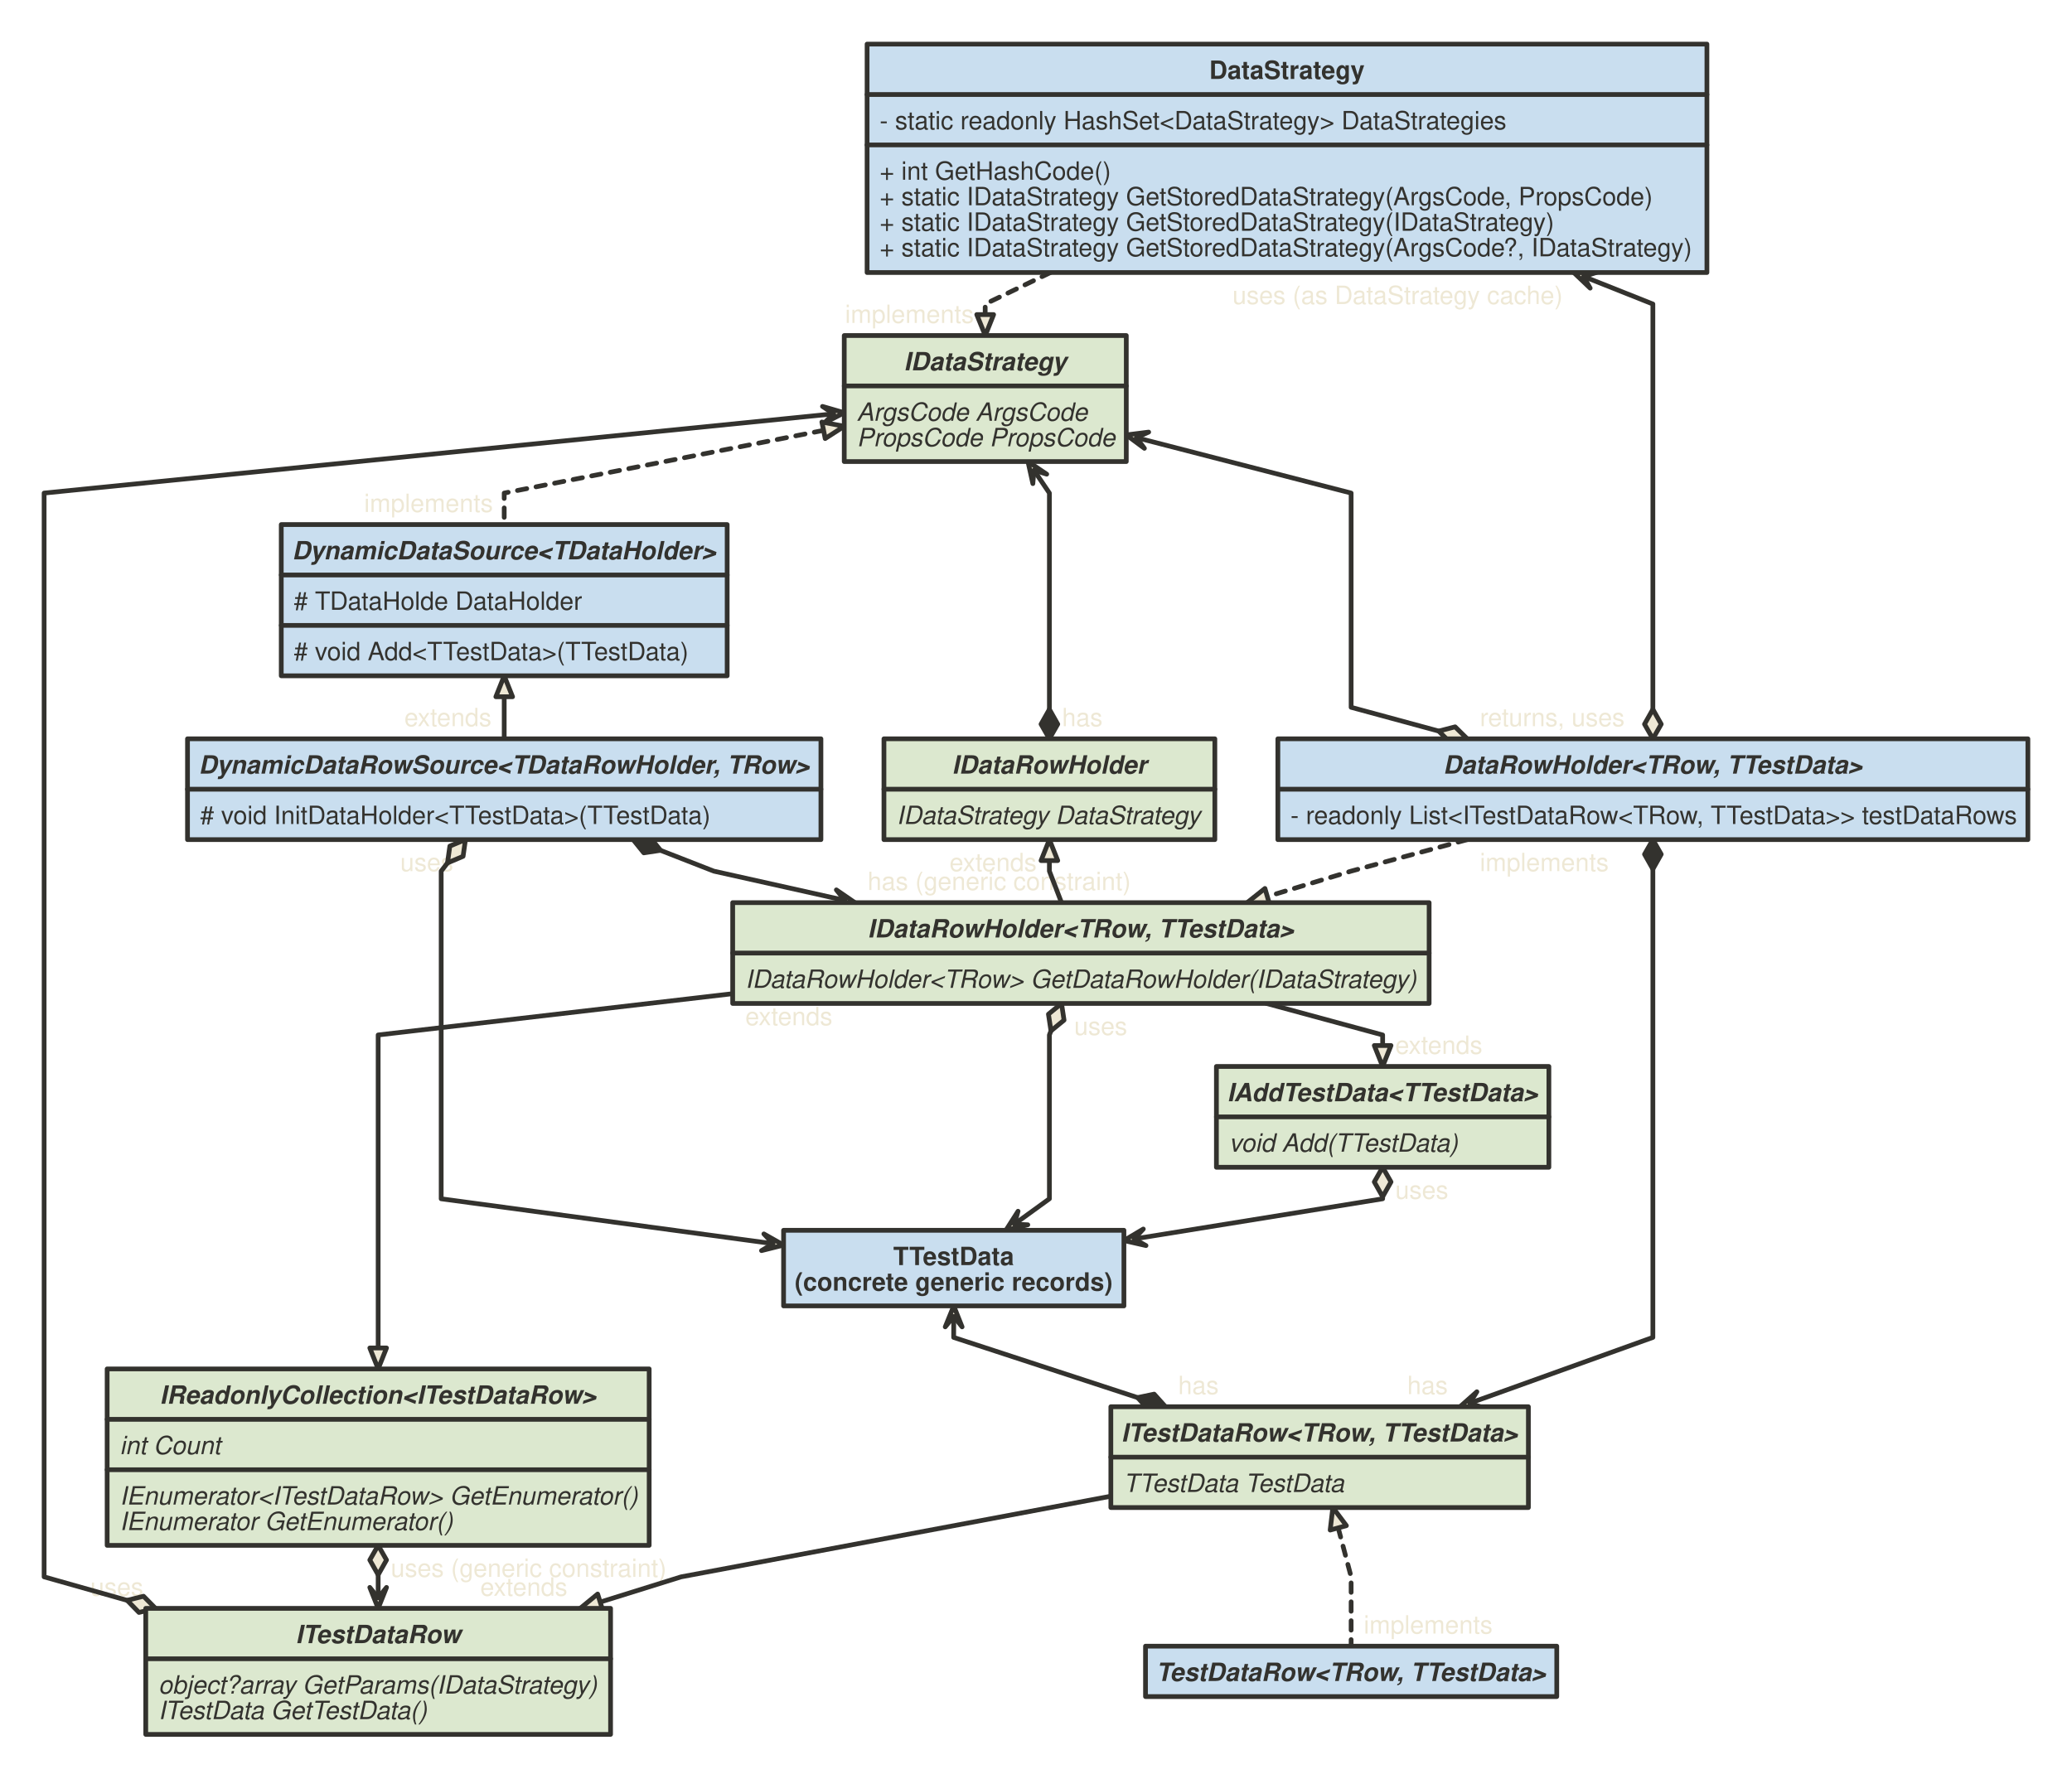
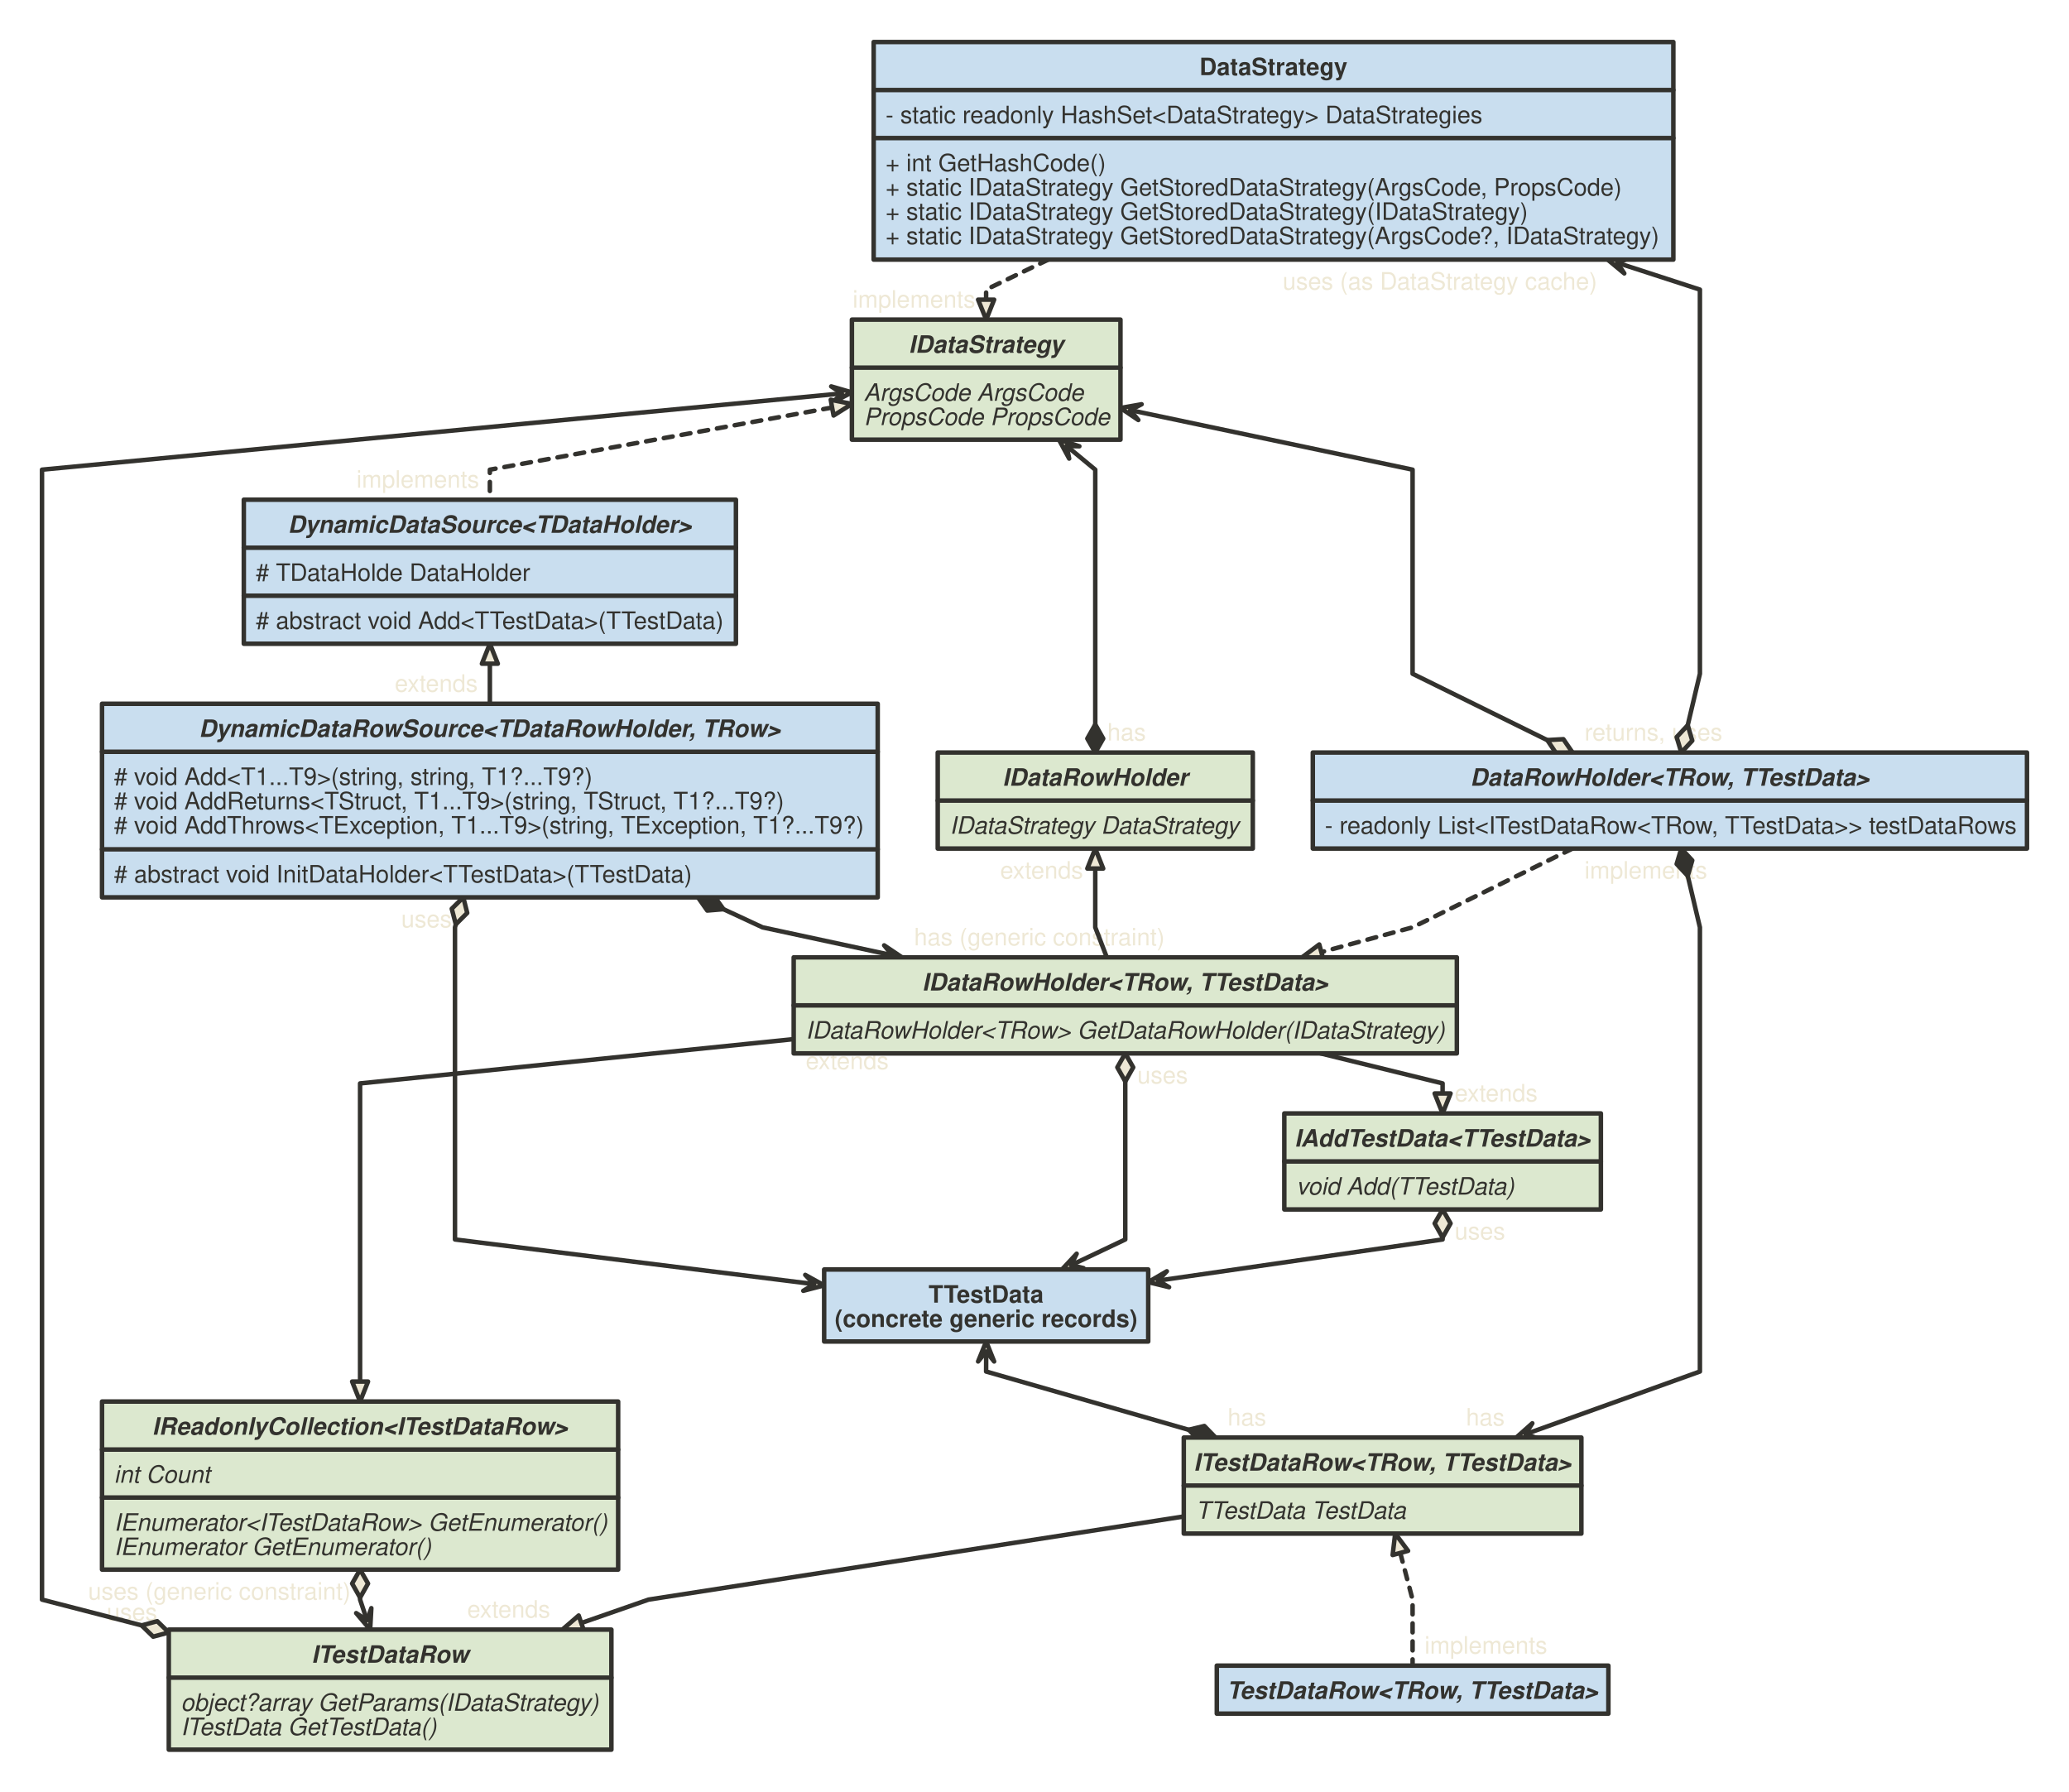
- <svg xmlns="http://www.w3.org/2000/svg" version="1.1" baseProfile="full" width="1315.0" height="1129.0" viewBox="0 0 1315 1129">
+ <svg xmlns="http://www.w3.org/2000/svg" version="1.1" baseProfile="full" width="1379.0" height="1194.0" viewBox="0 0 1379 1194">
  <g stroke-width="1.0" text-align="left" font="12pt Helvetica, Arial, sans-serif" font-size="12pt" font-family="Helvetica" font-weight="normal" font-style="normal">
    <g font-family="Helvetica" font-size="12pt" font-weight="bold" font-style="normal" stroke-width="3.0" stroke-linejoin="round" stroke-linecap="round" stroke="#33322E">
      <g stroke="transparent" fill="transparent">
-         <rect x="0.0" y="0.0" height="1129.0" width="1315.0" stroke="none" />
+         <rect x="0.0" y="0.0" height="1194.0" width="1379.0" stroke="none" />
      </g>
      <g transform="translate(48, 8)" fill="#33322E">
        <g transform="translate(20, 20)" fill="#eee8d5" font-family="Helvetica" font-size="12pt" font-weight="normal" font-style="normal">
-           <text x="871.2" y="433.0" stroke="none">returns, uses</text>
-           <path d="M653.2 249.8 L789.5 285 L789.5 353 L789.5 353 L789.5 421 L789.5 421 L845.14 436.108 L845.1 436.1 " fill="none" />
-           <g fill="#eee8d5">
-             <path d="M852.7 443.7 L845.1 436.1 L855.5 433.4 L863.2 441.0 Z" />
-           </g>
-           <path d="M661.0 246.3 L653.2 249.8 L658.3 256.6 L646.8 248.1 Z" />
-           <text x="-10.7" y="985.0" stroke="none">uses</text>
-           <path d="M461.1 234.7 L-40 285 L-40 353 L-40 353 L-40 421 L-40 421 L-40 473 L-40 473 L-40 525 L-40 525 L-40 577 L-40 577 L-40 629 L-40 629 L-40 681 L-40 681 L-40 733 L-40 733 L-40 777 L-40 777 L-40 821 L-40 821 L-40 897 L-40 897 L-40 973 L-40 973 L12.705 987.917 L12.7 987.9 " fill="none" />
-           <g fill="#eee8d5">
-             <path d="M20.2 995.6 L12.7 987.9 L23.1 985.3 L30.7 993.0 Z" />
-           </g>
-           <path d="M455.0 240.6 L461.1 234.7 L454.0 230.0 L467.8 234.0 Z" />
-           <text x="468.3" y="177.0" stroke="none">implements</text>
+           <text x="988.1" y="465.5" stroke="none">returns, uses</text>
+           <path d="M685.3 245.3 L873.5 285 L873.5 353 L873.5 353 L873.5 421 L873.5 421 L963.309 465.25 L963.3 465.2 " fill="none" />
+           <g fill="#eee8d5">
+             <path d="M969.3 474.2 L963.3 465.2 L974.0 464.6 L980.1 473.5 Z" />
+           </g>
+           <path d="M692.9 241.4 L685.3 245.3 L690.7 251.9 L678.8 243.9 Z" />
+           <text x="3.1" y="1051.9" stroke="none">uses</text>
+           <path d="M493.1 234.2 L-40 285 L-40 353 L-40 353 L-40 421 L-40 421 L-40 505.5 L-40 505.5 L-40 590 L-40 590 L-40 642 L-40 642 L-40 694 L-40 694 L-40 746 L-40 746 L-40 798 L-40 798 L-40 842 L-40 842 L-40 886 L-40 886 L-40 962 L-40 962 L-40 1038 L-40 1038 L26.428 1055.18 L26.4 1055.2 " fill="none" />
+           <g fill="#eee8d5">
+             <path d="M34.1 1062.7 L26.4 1055.2 L36.8 1052.4 L44.5 1059.9 Z" />
+           </g>
+           <path d="M487.0 240.1 L493.1 234.2 L486.0 229.5 L499.8 233.5 Z" />
+           <text x="500.3" y="177.0" stroke="none">implements</text>
          <g stroke-dasharray="6 6">
-             <path d="M598.7 145.0 L557.25 165 L557.25 171.667 L557.3 171.7 " fill="none" />
-           </g>
-           <path d="M551.9 171.7 L557.3 171.7 L562.6 171.7 L557.3 185.0 Z" />
-           <text x="714.2" y="165.0" stroke="none">uses (as DataStrategy cache)</text>
-           <path d="M937.0 147.5 L981 165 L981 225 L981 225 L981 285 L981 285 L981 353 L981 353 L981 421 L981 421 L981 422.333 L981.0 422.3 " fill="none" />
-           <g fill="#eee8d5">
-             <path d="M975.7 431.7 L981.0 422.3 L986.3 431.7 L981.0 441.0 Z" />
-           </g>
-           <path d="M945.1 145.0 L937.0 147.5 L941.2 154.9 L930.8 145.0 Z" />
-           <text x="482.6" y="537.0" stroke="none">has
+             <path d="M630.7 145.0 L589.25 165 L589.25 171.667 L589.3 171.7 " fill="none" />
+           </g>
+           <path d="M583.9 171.7 L589.3 171.7 L594.6 171.7 L589.3 185.0 Z" />
+           <text x="786.9" y="165.0" stroke="none">uses (as DataStrategy cache)</text>
+           <path d="M1009.9 147.1 L1065 165 L1065 225 L1065 225 L1065 285 L1065 285 L1065 353 L1065 353 L1065 421 L1065 421 L1056.873 455.335 L1056.9 455.3 " fill="none" />
+           <g fill="#eee8d5">
+             <path d="M1049.5 463.2 L1056.9 455.3 L1059.9 465.6 L1052.6 473.5 Z" />
+           </g>
+           <path d="M1017.9 144.1 L1009.9 147.1 L1014.6 154.2 L1003.5 145.0 Z" />
+           <text x="541.2" y="602.0" stroke="none">has
					(generic constraint)</text>
-           <path d="M351.2 511.8 L385 525 L468.109 543.548 L468.1 543.5 " fill="none" />
-           <path d="M460.4 547.3 L468.1 543.5 L462.8 536.9 L474.6 545.0 Z" />
+           <path d="M414.2 577.9 L440.25 590 L526.713 608.598 L526.7 608.6 " fill="none" />
+           <path d="M519.1 612.4 L526.7 608.6 L521.3 602.0 L533.2 610.0 Z" />
          <g fill="#33322E">
-             <path d="M344.5 503.4 L351.2 511.8 L340.6 513.4 L333.8 505.0 Z" />
-           </g>
-           <text x="606.0" y="433.0" stroke="none">has</text>
-           <path d="M588.2 270.5 L598 285 L598 353 L598 353 L598 421 L598 421 L598 422.333 L598.0 422.3 " fill="none" />
+             <path d="M407.9 569.1 L414.2 577.9 L403.4 578.8 L397.2 570.0 Z" />
+           </g>
+           <text x="670.0" y="465.5" stroke="none">has</text>
+           <path d="M642.9 269.2 L662 285 L662 353 L662 353 L662 421 L662 421 L662 454.833 L662.0 454.8 " fill="none" />
          <g fill="#33322E">
-             <path d="M592.7 431.7 L598.0 422.3 L603.3 431.7 L598.0 441.0 Z" />
-           </g>
-           <path d="M596.3 273.0 L588.2 270.5 L587.5 279.0 L584.4 265.0 Z" />
-           <text x="534.6" y="525.0" stroke="none">extends</text>
-           <path d="M598.0 518.3 L598 525 L605.692 545 L605.7 545.0 " fill="none" />
-           <path d="M603.3 518.3 L598.0 518.3 L592.7 518.3 L598.0 505.0 Z" />
-           <text x="163.1" y="297.0" stroke="none">implements</text>
+             <path d="M656.7 464.2 L662.0 454.8 L667.3 464.2 L662.0 473.5 Z" />
+           </g>
+           <path d="M651.4 269.4 L642.9 269.2 L644.6 277.6 L637.8 265.0 Z" />
+           <text x="598.6" y="557.5" stroke="none">extends</text>
+           <path d="M662.0 550.8 L662 590 L669.692 610 L669.7 610.0 " fill="none" />
+           <path d="M667.3 550.8 L662.0 550.8 L656.7 550.8 L662.0 537.5 Z" />
+           <text x="169.6" y="297.0" stroke="none">implements</text>
          <g stroke-dasharray="6 6">
-             <path d="M454.7 245.2 L252 285 L252 305 L252.0 305.0 " fill="none" />
-           </g>
-           <path d="M455.7 250.4 L454.7 245.2 L453.6 239.9 L467.8 242.6 Z" />
-           <text x="188.6" y="433.0" stroke="none">extends</text>
-           <path d="M252.0 414.3 L252 421 L252 441 L252.0 441.0 " fill="none" />
-           <path d="M257.3 414.3 L252.0 414.3 L246.7 414.3 L252.0 401.0 Z" />
-           <text x="186.0" y="525.0" stroke="none">uses</text>
-           <path d="M216.0 519.8 L212 525 L212 577 L212 577 L212 629 L212 629 L212 681 L212 681 L212 733 L212 733 L422.644 761.496 L422.6 761.5 " fill="none" />
-           <path d="M415.3 765.9 L422.6 761.5 L416.8 755.3 L429.3 762.4 Z" />
-           <g fill="#eee8d5">
-             <path d="M225.9 515.6 L216.0 519.8 L217.5 509.1 L227.4 505.0 Z" />
-           </g>
-           <text x="871.2" y="525.0" stroke="none">implements</text>
+             <path d="M486.6 243.6 L258.5 285 L258.5 305 L258.5 305.0 " fill="none" />
+           </g>
+           <path d="M487.6 248.9 L486.6 243.6 L485.7 238.4 L499.8 241.2 Z" />
+           <text x="195.1" y="433.0" stroke="none">extends</text>
+           <path d="M258.5 414.3 L258.5 421 L258.5 441 L258.5 441.0 " fill="none" />
+           <path d="M263.8 414.3 L258.5 414.3 L253.2 414.3 L258.5 401.0 Z" />
+           <text x="199.4" y="590.0" stroke="none">uses</text>
+           <path d="M235.8 588.0 L235.25 590 L235.25 642 L235.25 642 L235.25 694 L235.25 694 L235.25 746 L235.25 746 L235.25 798 L235.25 798 L474.634 827.754 L474.6 827.8 " fill="none" />
+           <path d="M467.4 832.2 L474.6 827.8 L468.7 821.6 L481.3 828.6 Z" />
+           <g fill="#eee8d5">
+             <path d="M243.4 580.4 L235.8 588.0 L233.1 577.6 L240.8 570.0 Z" />
+           </g>
+           <text x="988.1" y="557.5" stroke="none">implements</text>
          <g stroke-dasharray="6 6">
-             <path d="M863.2 505.0 L789.5 525 L736.298 541.131 L736.3 541.1 " fill="none" />
-           </g>
-           <path d="M734.8 536.0 L736.3 541.1 L737.8 546.2 L723.5 545.0 Z" />
-           <text x="405.0" y="622.8" stroke="none">extends</text>
-           <path d="M397.0 602.8 L172 629 L172 681 L172 681 L172 733 L172 733 L172 777 L172 777 L172 821 L172 821 L172 827.667 L172.0 827.7 " fill="none" />
-           <path d="M166.7 827.7 L172.0 827.7 L177.3 827.7 L172.0 841.0 Z" />
-           <text x="180.0" y="973.0" stroke="none">uses (generic constraint)</text>
-           <path d="M172.0 971.7 L172 973 L172 986.333 L172.0 986.3 " fill="none" />
-           <path d="M166.7 979.7 L172.0 986.3 L177.3 979.7 L172.0 993.0 Z" />
-           <g fill="#eee8d5">
-             <path d="M177.3 962.3 L172.0 971.7 L166.7 962.3 L172.0 953.0 Z" />
-           </g>
-           <text x="613.7" y="629.0" stroke="none">uses</text>
-           <path d="M599.0 626.4 L598 629 L598 681 L598 681 L598 733 L598 733 L575.786 749.089 L575.8 749.1 " fill="none" />
-           <path d="M578.1 740.9 L575.8 749.1 L584.3 749.5 L570.4 753.0 Z" />
-           <g fill="#eee8d5">
-             <path d="M607.3 619.6 L599.0 626.4 L597.4 615.8 L605.7 609.0 Z" />
-           </g>
-           <text x="817.5" y="641.0" stroke="none">extends</text>
-           <path d="M735.8 609.0 L809.5 629 L809.5 635.667 L809.5 635.7 " fill="none" />
-           <path d="M804.2 635.7 L809.5 635.7 L814.8 635.7 L809.5 649.0 Z" />
-           <text x="817.5" y="733.0" stroke="none">uses</text>
-           <path d="M809.5 731.7 L809.5 733 L651.831 758.482 L651.8 758.5 " fill="none" />
-           <path d="M657.6 752.2 L651.8 758.5 L659.3 762.7 L645.3 759.5 Z" />
-           <g fill="#eee8d5">
-             <path d="M814.8 722.3 L809.5 731.7 L804.2 722.3 L809.5 713.0 Z" />
-           </g>
-           <text x="797.5" y="1009.0" stroke="none">implements</text>
+             <path d="M980.1 537.5 L873.5 590 L812.714 606.506 L812.7 606.5 " fill="none" />
+           </g>
+           <path d="M811.3 601.4 L812.7 606.5 L814.1 611.7 L799.8 610.0 Z" />
+           <text x="469.0" y="684.5" stroke="none">extends</text>
+           <path d="M461.0 664.5 L172 694 L172 746 L172 746 L172 798 L172 798 L172 842 L172 842 L172 886 L172 886 L172 892.667 L172.0 892.7 " fill="none" />
+           <path d="M166.7 892.7 L172.0 892.7 L177.3 892.7 L172.0 906.0 Z" />
+           <text x="-9.3" y="1038.0" stroke="none">uses (generic constraint)</text>
+           <path d="M172.0 1036.7 L172 1038 L176.558 1051.675 L176.6 1051.7 " fill="none" />
+           <path d="M169.4 1047.0 L176.6 1051.7 L179.5 1043.7 L178.7 1058.0 Z" />
+           <g fill="#eee8d5">
+             <path d="M177.3 1027.3 L172.0 1036.7 L166.7 1027.3 L172.0 1018.0 Z" />
+           </g>
+           <text x="690.0" y="694.0" stroke="none">uses</text>
+           <path d="M682.0 692.7 L682 694 L682 746 L682 746 L682 798 L682 798 L645.864 815.143 L645.9 815.1 " fill="none" />
+           <path d="M649.6 807.5 L645.9 815.1 L654.2 817.1 L639.8 818.0 Z" />
+           <g fill="#eee8d5">
+             <path d="M687.3 683.3 L682.0 692.7 L676.7 683.3 L682.0 674.0 Z" />
+           </g>
+           <text x="901.5" y="706.0" stroke="none">extends</text>
+           <path d="M812.2 674.0 L893.5 694 L893.5 700.667 L893.5 700.7 " fill="none" />
+           <path d="M888.2 700.7 L893.5 700.7 L898.8 700.7 L893.5 714.0 Z" />
+           <text x="901.5" y="798.0" stroke="none">uses</text>
+           <path d="M893.5 796.7 L893.5 798 L703.848 825.427 L703.8 825.4 " fill="none" />
+           <path d="M709.7 819.2 L703.8 825.4 L711.2 829.8 L697.3 826.4 Z" />
+           <g fill="#eee8d5">
+             <path d="M898.8 787.3 L893.5 796.7 L888.2 787.3 L893.5 778.0 Z" />
+           </g>
+           <text x="881.5" y="1074.0" stroke="none">implements</text>
          <g stroke-dasharray="6 6">
-             <path d="M781.3 941.9 L789.5 973 L789.5 1017 L789.5 1017.0 " fill="none" />
-           </g>
-           <path d="M786.5 940.5 L781.3 941.9 L776.2 943.3 L777.9 929.0 Z" />
-           <text x="679.7" y="857.0" stroke="none">has</text>
-           <path d="M537.3 807.7 L537.25 821 L653.97 859.195 L654.0 859.2 " fill="none" />
+             <path d="M865.3 1006.9 L873.5 1038 L873.5 1082 L873.5 1082.0 " fill="none" />
+           </g>
+           <path d="M870.5 1005.5 L865.3 1006.9 L860.2 1008.3 L861.9 994.0 Z" />
+           <text x="750.2" y="922.0" stroke="none">has</text>
+           <path d="M589.3 872.7 L589.25 886 L724.297 924.84 L724.3 924.8 " fill="none" />
          <g fill="#33322E">
-             <path d="M661.2 867.2 L654.0 859.2 L664.5 857.0 L671.7 865.0 Z" />
-           </g>
-           <path d="M542.6 814.3 L537.3 807.7 L531.9 814.3 L537.3 801.0 Z" />
-           <text x="825.1" y="857.0" stroke="none">has</text>
-           <path d="M981.0 523.7 L981 525 L981 577 L981 577 L981 629 L981 629 L981 681 L981 681 L981 733 L981 733 L981 777 L981 777 L981 821 L981 821 L864.827 862.746 L864.8 862.7 " fill="none" />
-           <path d="M869.3 855.5 L864.8 862.7 L872.9 865.5 L858.6 865.0 Z" />
+             <path d="M731.8 932.5 L724.3 924.8 L734.7 922.3 L742.2 930.0 Z" />
+           </g>
+           <path d="M594.6 879.3 L589.3 872.7 L583.9 879.3 L589.3 866.0 Z" />
+           <text x="909.1" y="922.0" stroke="none">has</text>
+           <path d="M1056.9 555.7 L1065 590 L1065 642 L1065 642 L1065 694 L1065 694 L1065 746 L1065 746 L1065 798 L1065 798 L1065 842 L1065 842 L1065 886 L1065 886 L948.827 927.746 L948.8 927.7 " fill="none" />
+           <path d="M953.3 920.5 L948.8 927.7 L956.9 930.5 L942.6 930.0 Z" />
          <g fill="#33322E">
-             <path d="M986.3 514.3 L981.0 523.7 L975.7 514.3 L981.0 505.0 Z" />
-           </g>
-           <text x="236.8" y="985.0" stroke="none">extends</text>
-           <path d="M637.0 921.8 L364.25 973 L312.895 989.028 L312.9 989.0 " fill="none" />
-           <path d="M311.3 983.9 L312.9 989.0 L314.5 994.1 L300.2 993.0 Z" />
+             <path d="M1059.9 545.4 L1056.9 555.7 L1049.5 547.8 L1052.6 537.5 Z" />
+           </g>
+           <text x="243.4" y="1050.0" stroke="none">extends</text>
+           <path d="M721.0 982.6 L364.25 1038 L319.425 1053.614 L319.4 1053.6 " fill="none" />
+           <path d="M317.7 1048.6 L319.4 1053.6 L321.2 1058.7 L306.8 1058.0 Z" />
          <g data-name="DataStrategy">
            <g fill="#C9DEEF" stroke="#33322E" data-name="DataStrategy">
-               <rect x="482.3" y="0.0" height="145.0" width="533.0" data-name="DataStrategy" />
-               <path d="M482.3 32.0 L1015.3 32.0" fill="none" data-name="DataStrategy" />
-               <path d="M482.3 64.0 L1015.3 64.0" fill="none" data-name="DataStrategy" />
-             </g>
-             <g transform="translate(482.25, 0)" font-family="Helvetica" font-size="12pt" font-weight="bold" font-style="normal" data-name="DataStrategy" data-compartment="0">
+               <rect x="514.3" y="0.0" height="145.0" width="533.0" data-name="DataStrategy" />
+               <path d="M514.3 32.0 L1047.3 32.0" fill="none" data-name="DataStrategy" />
+               <path d="M514.3 64.0 L1047.3 64.0" fill="none" data-name="DataStrategy" />
+             </g>
+             <g transform="translate(514.25, 0)" font-family="Helvetica" font-size="12pt" font-weight="bold" font-style="normal" data-name="DataStrategy" data-compartment="0">
              <g transform="translate(8, 8)" fill="#33322E" text-align="center" data-name="DataStrategy" data-compartment="0">
                <text x="258.5" y="14.1" stroke="none" text-anchor="middle" data-name="DataStrategy" data-compartment="0">DataStrategy</text>
              </g>
            </g>
-             <g transform="translate(482.25, 32)" font-family="Helvetica" font-size="12pt" font-weight="normal" font-style="normal" data-name="DataStrategy" data-compartment="1">
+             <g transform="translate(514.25, 32)" font-family="Helvetica" font-size="12pt" font-weight="normal" font-style="normal" data-name="DataStrategy" data-compartment="1">
              <g transform="translate(8, 8)" fill="#33322E" text-align="left" data-name="DataStrategy" data-compartment="1">
                <text x="0.0" y="14.1" stroke="none" data-name="DataStrategy" data-compartment="1">- static readonly HashSet&lt;DataStrategy&gt; DataStrategies</text>
              </g>
            </g>
-             <g transform="translate(482.25, 64)" font-family="Helvetica" font-size="12pt" font-weight="normal" font-style="normal" data-name="DataStrategy" data-compartment="2">
+             <g transform="translate(514.25, 64)" font-family="Helvetica" font-size="12pt" font-weight="normal" font-style="normal" data-name="DataStrategy" data-compartment="2">
              <g transform="translate(8, 8)" fill="#33322E" text-align="left" data-name="DataStrategy" data-compartment="2">
                <text x="0.0" y="14.1" stroke="none" data-name="DataStrategy" data-compartment="2">+ int GetHashCode()</text>
                <text x="0.0" y="30.3" stroke="none" data-name="DataStrategy" data-compartment="2">+ static IDataStrategy GetStoredDataStrategy(ArgsCode, PropsCode)</text>
                <text x="0.0" y="46.5" stroke="none" data-name="DataStrategy" data-compartment="2">+ static IDataStrategy GetStoredDataStrategy(IDataStrategy)</text>
                <text x="0.0" y="62.7" stroke="none" data-name="DataStrategy" data-compartment="2">+ static IDataStrategy GetStoredDataStrategy(ArgsCode?, IDataStrategy)</text>
              </g>
            </g>
          </g>
          <g data-name="IDataStrategy">
            <g fill="#DCE8CF" stroke="#33322E" data-name="IDataStrategy">
-               <rect x="467.8" y="185.0" height="80.0" width="179.0" data-name="IDataStrategy" />
-               <path d="M467.8 217.0 L646.8 217.0" fill="none" data-name="IDataStrategy" />
-             </g>
-             <g transform="translate(467.75, 185)" font-family="Helvetica" font-size="12pt" font-weight="bold" font-style="italic" data-name="IDataStrategy" data-compartment="0">
+               <rect x="499.8" y="185.0" height="80.0" width="179.0" data-name="IDataStrategy" />
+               <path d="M499.8 217.0 L678.8 217.0" fill="none" data-name="IDataStrategy" />
+             </g>
+             <g transform="translate(499.75, 185)" font-family="Helvetica" font-size="12pt" font-weight="bold" font-style="italic" data-name="IDataStrategy" data-compartment="0">
              <g transform="translate(8, 8)" fill="#33322E" text-align="center" data-name="IDataStrategy" data-compartment="0">
                <text x="81.5" y="14.1" stroke="none" text-anchor="middle" data-name="IDataStrategy" data-compartment="0">IDataStrategy</text>
              </g>
            </g>
-             <g transform="translate(467.75, 217)" font-family="Helvetica" font-size="12pt" font-weight="normal" font-style="italic" data-name="IDataStrategy" data-compartment="1">
+             <g transform="translate(499.75, 217)" font-family="Helvetica" font-size="12pt" font-weight="normal" font-style="italic" data-name="IDataStrategy" data-compartment="1">
              <g transform="translate(8, 8)" fill="#33322E" text-align="left" data-name="IDataStrategy" data-compartment="1">
                <text x="0.0" y="14.1" stroke="none" data-name="IDataStrategy" data-compartment="1">ArgsCode ArgsCode</text>
                <text x="0.0" y="30.3" stroke="none" data-name="IDataStrategy" data-compartment="1">PropsCode PropsCode</text>
              </g>
            </g>
          </g>
          <g data-name="DynamicDataSource&lt;TDataHolder&gt;">
            <g fill="#C9DEEF" stroke="#33322E" data-name="DynamicDataSource&lt;TDataHolder&gt;">
-               <rect x="110.5" y="305.0" height="96.0" width="283.0" data-name="DynamicDataSource&lt;TDataHolder&gt;" />
-               <path d="M110.5 337.0 L393.5 337.0" fill="none" data-name="DynamicDataSource&lt;TDataHolder&gt;" />
-               <path d="M110.5 369.0 L393.5 369.0" fill="none" data-name="DynamicDataSource&lt;TDataHolder&gt;" />
-             </g>
-             <g transform="translate(110.5, 305)" font-family="Helvetica" font-size="12pt" font-weight="bold" font-style="italic" data-name="DynamicDataSource&lt;TDataHolder&gt;" data-compartment="0">
+               <rect x="94.5" y="305.0" height="96.0" width="328.0" data-name="DynamicDataSource&lt;TDataHolder&gt;" />
+               <path d="M94.5 337.0 L422.5 337.0" fill="none" data-name="DynamicDataSource&lt;TDataHolder&gt;" />
+               <path d="M94.5 369.0 L422.5 369.0" fill="none" data-name="DynamicDataSource&lt;TDataHolder&gt;" />
+             </g>
+             <g transform="translate(94.5, 305)" font-family="Helvetica" font-size="12pt" font-weight="bold" font-style="italic" data-name="DynamicDataSource&lt;TDataHolder&gt;" data-compartment="0">
              <g transform="translate(8, 8)" fill="#33322E" text-align="center" data-name="DynamicDataSource&lt;TDataHolder&gt;" data-compartment="0">
-                 <text x="133.5" y="14.1" stroke="none" text-anchor="middle" data-name="DynamicDataSource&lt;TDataHolder&gt;" data-compartment="0">DynamicDataSource&lt;TDataHolder&gt;</text>
-               </g>
-             </g>
-             <g transform="translate(110.5, 337)" font-family="Helvetica" font-size="12pt" font-weight="normal" font-style="normal" data-name="DynamicDataSource&lt;TDataHolder&gt;" data-compartment="1">
+                 <text x="156.0" y="14.1" stroke="none" text-anchor="middle" data-name="DynamicDataSource&lt;TDataHolder&gt;" data-compartment="0">DynamicDataSource&lt;TDataHolder&gt;</text>
+               </g>
+             </g>
+             <g transform="translate(94.5, 337)" font-family="Helvetica" font-size="12pt" font-weight="normal" font-style="normal" data-name="DynamicDataSource&lt;TDataHolder&gt;" data-compartment="1">
              <g transform="translate(8, 8)" fill="#33322E" text-align="left" data-name="DynamicDataSource&lt;TDataHolder&gt;" data-compartment="1">
                <text x="0.0" y="14.1" stroke="none" data-name="DynamicDataSource&lt;TDataHolder&gt;" data-compartment="1"># TDataHolde DataHolder</text>
              </g>
            </g>
-             <g transform="translate(110.5, 369)" font-family="Helvetica" font-size="12pt" font-weight="normal" font-style="normal" data-name="DynamicDataSource&lt;TDataHolder&gt;" data-compartment="2">
+             <g transform="translate(94.5, 369)" font-family="Helvetica" font-size="12pt" font-weight="normal" font-style="normal" data-name="DynamicDataSource&lt;TDataHolder&gt;" data-compartment="2">
              <g transform="translate(8, 8)" fill="#33322E" text-align="left" data-name="DynamicDataSource&lt;TDataHolder&gt;" data-compartment="2">
-                 <text x="0.0" y="14.1" stroke="none" data-name="DynamicDataSource&lt;TDataHolder&gt;" data-compartment="2"># void Add&lt;TTestData&gt;(TTestData)</text>
+                 <text x="0.0" y="14.1" stroke="none" data-name="DynamicDataSource&lt;TDataHolder&gt;" data-compartment="2"># abstract void Add&lt;TTestData&gt;(TTestData)</text>
              </g>
            </g>
          </g>
          <g data-name="DynamicDataRowSource&lt;TDataRowHolder, TRow&gt;">
            <g fill="#C9DEEF" stroke="#33322E" data-name="DynamicDataRowSource&lt;TDataRowHolder, TRow&gt;">
-               <rect x="51.0" y="441.0" height="64.0" width="402.0" data-name="DynamicDataRowSource&lt;TDataRowHolder, TRow&gt;" />
-               <path d="M51.0 473.0 L453.0 473.0" fill="none" data-name="DynamicDataRowSource&lt;TDataRowHolder, TRow&gt;" />
-             </g>
-             <g transform="translate(51, 441)" font-family="Helvetica" font-size="12pt" font-weight="bold" font-style="italic" data-name="DynamicDataRowSource&lt;TDataRowHolder, TRow&gt;" data-compartment="0">
+               <rect x="0.0" y="441.0" height="129.0" width="517.0" data-name="DynamicDataRowSource&lt;TDataRowHolder, TRow&gt;" />
+               <path d="M0.0 473.0 L517.0 473.0" fill="none" data-name="DynamicDataRowSource&lt;TDataRowHolder, TRow&gt;" />
+               <path d="M0.0 538.0 L517.0 538.0" fill="none" data-name="DynamicDataRowSource&lt;TDataRowHolder, TRow&gt;" />
+             </g>
+             <g transform="translate(0, 441)" font-family="Helvetica" font-size="12pt" font-weight="bold" font-style="italic" data-name="DynamicDataRowSource&lt;TDataRowHolder, TRow&gt;" data-compartment="0">
              <g transform="translate(8, 8)" fill="#33322E" text-align="center" data-name="DynamicDataRowSource&lt;TDataRowHolder, TRow&gt;" data-compartment="0">
-                 <text x="193.0" y="14.1" stroke="none" text-anchor="middle" data-name="DynamicDataRowSource&lt;TDataRowHolder, TRow&gt;" data-compartment="0">DynamicDataRowSource&lt;TDataRowHolder, TRow&gt;</text>
-               </g>
-             </g>
-             <g transform="translate(51, 473)" font-family="Helvetica" font-size="12pt" font-weight="normal" font-style="normal" data-name="DynamicDataRowSource&lt;TDataRowHolder, TRow&gt;" data-compartment="1">
+                 <text x="250.5" y="14.1" stroke="none" text-anchor="middle" data-name="DynamicDataRowSource&lt;TDataRowHolder, TRow&gt;" data-compartment="0">DynamicDataRowSource&lt;TDataRowHolder, TRow&gt;</text>
+               </g>
+             </g>
+             <g transform="translate(0, 473)" font-family="Helvetica" font-size="12pt" font-weight="normal" font-style="normal" data-name="DynamicDataRowSource&lt;TDataRowHolder, TRow&gt;" data-compartment="1">
              <g transform="translate(8, 8)" fill="#33322E" text-align="left" data-name="DynamicDataRowSource&lt;TDataRowHolder, TRow&gt;" data-compartment="1">
-                 <text x="0.0" y="14.1" stroke="none" data-name="DynamicDataRowSource&lt;TDataRowHolder, TRow&gt;" data-compartment="1"># void InitDataHolder&lt;TTestData&gt;(TTestData)</text>
+                 <text x="0.0" y="14.1" stroke="none" data-name="DynamicDataRowSource&lt;TDataRowHolder, TRow&gt;" data-compartment="1"># void Add&lt;T1...T9&gt;(string, string, T1?...T9?)</text>
+                 <text x="0.0" y="30.3" stroke="none" data-name="DynamicDataRowSource&lt;TDataRowHolder, TRow&gt;" data-compartment="1"># void AddReturns&lt;TStruct, T1...T9&gt;(string, TStruct, T1?...T9?)</text>
+                 <text x="0.0" y="46.5" stroke="none" data-name="DynamicDataRowSource&lt;TDataRowHolder, TRow&gt;" data-compartment="1"># void AddThrows&lt;TException, T1...T9&gt;(string, TException, T1?...T9?)</text>
+               </g>
+             </g>
+             <g transform="translate(0, 538)" font-family="Helvetica" font-size="12pt" font-weight="normal" font-style="normal" data-name="DynamicDataRowSource&lt;TDataRowHolder, TRow&gt;" data-compartment="2">
+               <g transform="translate(8, 8)" fill="#33322E" text-align="left" data-name="DynamicDataRowSource&lt;TDataRowHolder, TRow&gt;" data-compartment="2">
+                 <text x="0.0" y="14.1" stroke="none" data-name="DynamicDataRowSource&lt;TDataRowHolder, TRow&gt;" data-compartment="2"># abstract void InitDataHolder&lt;TTestData&gt;(TTestData)</text>
              </g>
            </g>
          </g>
          <g data-name="IAddTestData&lt;TTestData&gt;">
            <g fill="#DCE8CF" stroke="#33322E" data-name="IAddTestData&lt;TTestData&gt;">
-               <rect x="704.0" y="649.0" height="64.0" width="211.0" data-name="IAddTestData&lt;TTestData&gt;" />
-               <path d="M704.0 681.0 L915.0 681.0" fill="none" data-name="IAddTestData&lt;TTestData&gt;" />
-             </g>
-             <g transform="translate(704, 649)" font-family="Helvetica" font-size="12pt" font-weight="bold" font-style="italic" data-name="IAddTestData&lt;TTestData&gt;" data-compartment="0">
+               <rect x="788.0" y="714.0" height="64.0" width="211.0" data-name="IAddTestData&lt;TTestData&gt;" />
+               <path d="M788.0 746.0 L999.0 746.0" fill="none" data-name="IAddTestData&lt;TTestData&gt;" />
+             </g>
+             <g transform="translate(788, 714)" font-family="Helvetica" font-size="12pt" font-weight="bold" font-style="italic" data-name="IAddTestData&lt;TTestData&gt;" data-compartment="0">
              <g transform="translate(8, 8)" fill="#33322E" text-align="center" data-name="IAddTestData&lt;TTestData&gt;" data-compartment="0">
                <text x="97.5" y="14.1" stroke="none" text-anchor="middle" data-name="IAddTestData&lt;TTestData&gt;" data-compartment="0">IAddTestData&lt;TTestData&gt;</text>
              </g>
            </g>
-             <g transform="translate(704, 681)" font-family="Helvetica" font-size="12pt" font-weight="normal" font-style="italic" data-name="IAddTestData&lt;TTestData&gt;" data-compartment="1">
+             <g transform="translate(788, 746)" font-family="Helvetica" font-size="12pt" font-weight="normal" font-style="italic" data-name="IAddTestData&lt;TTestData&gt;" data-compartment="1">
              <g transform="translate(8, 8)" fill="#33322E" text-align="left" data-name="IAddTestData&lt;TTestData&gt;" data-compartment="1">
                <text x="0.0" y="14.1" stroke="none" data-name="IAddTestData&lt;TTestData&gt;" data-compartment="1">void Add(TTestData)</text>
              </g>
            </g>
          </g>
          <g data-name="IDataRowHolder">
            <g fill="#DCE8CF" stroke="#33322E" data-name="IDataRowHolder">
-               <rect x="493.0" y="441.0" height="64.0" width="210.0" data-name="IDataRowHolder" />
-               <path d="M493.0 473.0 L703.0 473.0" fill="none" data-name="IDataRowHolder" />
-             </g>
-             <g transform="translate(493, 441)" font-family="Helvetica" font-size="12pt" font-weight="bold" font-style="italic" data-name="IDataRowHolder" data-compartment="0">
+               <rect x="557.0" y="473.5" height="64.0" width="210.0" data-name="IDataRowHolder" />
+               <path d="M557.0 505.5 L767.0 505.5" fill="none" data-name="IDataRowHolder" />
+             </g>
+             <g transform="translate(557, 473.5)" font-family="Helvetica" font-size="12pt" font-weight="bold" font-style="italic" data-name="IDataRowHolder" data-compartment="0">
              <g transform="translate(8, 8)" fill="#33322E" text-align="center" data-name="IDataRowHolder" data-compartment="0">
                <text x="97.0" y="14.1" stroke="none" text-anchor="middle" data-name="IDataRowHolder" data-compartment="0">IDataRowHolder</text>
              </g>
            </g>
-             <g transform="translate(493, 473)" font-family="Helvetica" font-size="12pt" font-weight="normal" font-style="italic" data-name="IDataRowHolder" data-compartment="1">
+             <g transform="translate(557, 505.5)" font-family="Helvetica" font-size="12pt" font-weight="normal" font-style="italic" data-name="IDataRowHolder" data-compartment="1">
              <g transform="translate(8, 8)" fill="#33322E" text-align="left" data-name="IDataRowHolder" data-compartment="1">
                <text x="0.0" y="14.1" stroke="none" data-name="IDataRowHolder" data-compartment="1">IDataStrategy DataStrategy</text>
              </g>
            </g>
          </g>
          <g data-name="IDataRowHolder&lt;TRow, TTestData&gt;">
            <g fill="#DCE8CF" stroke="#33322E" data-name="IDataRowHolder&lt;TRow, TTestData&gt;">
-               <rect x="397.0" y="545.0" height="64.0" width="442.0" data-name="IDataRowHolder&lt;TRow, TTestData&gt;" />
-               <path d="M397.0 577.0 L839.0 577.0" fill="none" data-name="IDataRowHolder&lt;TRow, TTestData&gt;" />
-             </g>
-             <g transform="translate(397, 545)" font-family="Helvetica" font-size="12pt" font-weight="bold" font-style="italic" data-name="IDataRowHolder&lt;TRow, TTestData&gt;" data-compartment="0">
+               <rect x="461.0" y="610.0" height="64.0" width="442.0" data-name="IDataRowHolder&lt;TRow, TTestData&gt;" />
+               <path d="M461.0 642.0 L903.0 642.0" fill="none" data-name="IDataRowHolder&lt;TRow, TTestData&gt;" />
+             </g>
+             <g transform="translate(461, 610)" font-family="Helvetica" font-size="12pt" font-weight="bold" font-style="italic" data-name="IDataRowHolder&lt;TRow, TTestData&gt;" data-compartment="0">
              <g transform="translate(8, 8)" fill="#33322E" text-align="center" data-name="IDataRowHolder&lt;TRow, TTestData&gt;" data-compartment="0">
                <text x="213.0" y="14.1" stroke="none" text-anchor="middle" data-name="IDataRowHolder&lt;TRow, TTestData&gt;" data-compartment="0">IDataRowHolder&lt;TRow, TTestData&gt;</text>
              </g>
            </g>
-             <g transform="translate(397, 577)" font-family="Helvetica" font-size="12pt" font-weight="normal" font-style="italic" data-name="IDataRowHolder&lt;TRow, TTestData&gt;" data-compartment="1">
+             <g transform="translate(461, 642)" font-family="Helvetica" font-size="12pt" font-weight="normal" font-style="italic" data-name="IDataRowHolder&lt;TRow, TTestData&gt;" data-compartment="1">
              <g transform="translate(8, 8)" fill="#33322E" text-align="left" data-name="IDataRowHolder&lt;TRow, TTestData&gt;" data-compartment="1">
                <text x="0.0" y="14.1" stroke="none" data-name="IDataRowHolder&lt;TRow, TTestData&gt;" data-compartment="1">IDataRowHolder&lt;TRow&gt; GetDataRowHolder(IDataStrategy)</text>
              </g>
            </g>
          </g>
          <g data-name="DataRowHolder&lt;TRow, TTestData&gt;">
            <g fill="#C9DEEF" stroke="#33322E" data-name="DataRowHolder&lt;TRow, TTestData&gt;">
-               <rect x="743.0" y="441.0" height="64.0" width="476.0" data-name="DataRowHolder&lt;TRow, TTestData&gt;" />
-               <path d="M743.0 473.0 L1219.0 473.0" fill="none" data-name="DataRowHolder&lt;TRow, TTestData&gt;" />
-             </g>
-             <g transform="translate(743, 441)" font-family="Helvetica" font-size="12pt" font-weight="bold" font-style="italic" data-name="DataRowHolder&lt;TRow, TTestData&gt;" data-compartment="0">
+               <rect x="807.0" y="473.5" height="64.0" width="476.0" data-name="DataRowHolder&lt;TRow, TTestData&gt;" />
+               <path d="M807.0 505.5 L1283.0 505.5" fill="none" data-name="DataRowHolder&lt;TRow, TTestData&gt;" />
+             </g>
+             <g transform="translate(807, 473.5)" font-family="Helvetica" font-size="12pt" font-weight="bold" font-style="italic" data-name="DataRowHolder&lt;TRow, TTestData&gt;" data-compartment="0">
              <g transform="translate(8, 8)" fill="#33322E" text-align="center" data-name="DataRowHolder&lt;TRow, TTestData&gt;" data-compartment="0">
                <text x="230.0" y="14.1" stroke="none" text-anchor="middle" data-name="DataRowHolder&lt;TRow, TTestData&gt;" data-compartment="0">DataRowHolder&lt;TRow, TTestData&gt;</text>
              </g>
            </g>
-             <g transform="translate(743, 473)" font-family="Helvetica" font-size="12pt" font-weight="normal" font-style="normal" data-name="DataRowHolder&lt;TRow, TTestData&gt;" data-compartment="1">
+             <g transform="translate(807, 505.5)" font-family="Helvetica" font-size="12pt" font-weight="normal" font-style="normal" data-name="DataRowHolder&lt;TRow, TTestData&gt;" data-compartment="1">
              <g transform="translate(8, 8)" fill="#33322E" text-align="left" data-name="DataRowHolder&lt;TRow, TTestData&gt;" data-compartment="1">
                <text x="0.0" y="14.1" stroke="none" data-name="DataRowHolder&lt;TRow, TTestData&gt;" data-compartment="1">- readonly List&lt;ITestDataRow&lt;TRow, TTestData&gt;&gt; testDataRows</text>
              </g>
            </g>
          </g>
          <g data-name="ITestDataRow&lt;TRow, TTestData&gt;">
            <g fill="#DCE8CF" stroke="#33322E" data-name="ITestDataRow&lt;TRow, TTestData&gt;">
-               <rect x="637.0" y="865.0" height="64.0" width="265.0" data-name="ITestDataRow&lt;TRow, TTestData&gt;" />
-               <path d="M637.0 897.0 L902.0 897.0" fill="none" data-name="ITestDataRow&lt;TRow, TTestData&gt;" />
-             </g>
-             <g transform="translate(637, 865)" font-family="Helvetica" font-size="12pt" font-weight="bold" font-style="italic" data-name="ITestDataRow&lt;TRow, TTestData&gt;" data-compartment="0">
+               <rect x="721.0" y="930.0" height="64.0" width="265.0" data-name="ITestDataRow&lt;TRow, TTestData&gt;" />
+               <path d="M721.0 962.0 L986.0 962.0" fill="none" data-name="ITestDataRow&lt;TRow, TTestData&gt;" />
+             </g>
+             <g transform="translate(721, 930)" font-family="Helvetica" font-size="12pt" font-weight="bold" font-style="italic" data-name="ITestDataRow&lt;TRow, TTestData&gt;" data-compartment="0">
              <g transform="translate(8, 8)" fill="#33322E" text-align="center" data-name="ITestDataRow&lt;TRow, TTestData&gt;" data-compartment="0">
                <text x="124.5" y="14.1" stroke="none" text-anchor="middle" data-name="ITestDataRow&lt;TRow, TTestData&gt;" data-compartment="0">ITestDataRow&lt;TRow, TTestData&gt;</text>
              </g>
            </g>
-             <g transform="translate(637, 897)" font-family="Helvetica" font-size="12pt" font-weight="normal" font-style="italic" data-name="ITestDataRow&lt;TRow, TTestData&gt;" data-compartment="1">
+             <g transform="translate(721, 962)" font-family="Helvetica" font-size="12pt" font-weight="normal" font-style="italic" data-name="ITestDataRow&lt;TRow, TTestData&gt;" data-compartment="1">
              <g transform="translate(8, 8)" fill="#33322E" text-align="left" data-name="ITestDataRow&lt;TRow, TTestData&gt;" data-compartment="1">
                <text x="0.0" y="14.1" stroke="none" data-name="ITestDataRow&lt;TRow, TTestData&gt;" data-compartment="1">TTestData TestData</text>
              </g>
            </g>
          </g>
          <g data-name="TestDataRow&lt;TRow, TTestData&gt;">
            <g fill="#C9DEEF" stroke="#33322E" data-name="TestDataRow&lt;TRow, TTestData&gt;">
-               <rect x="659.0" y="1017.0" height="32.0" width="261.0" data-name="TestDataRow&lt;TRow, TTestData&gt;" />
-             </g>
-             <g transform="translate(659, 1017)" font-family="Helvetica" font-size="12pt" font-weight="bold" font-style="italic" data-name="TestDataRow&lt;TRow, TTestData&gt;" data-compartment="0">
+               <rect x="743.0" y="1082.0" height="32.0" width="261.0" data-name="TestDataRow&lt;TRow, TTestData&gt;" />
+             </g>
+             <g transform="translate(743, 1082)" font-family="Helvetica" font-size="12pt" font-weight="bold" font-style="italic" data-name="TestDataRow&lt;TRow, TTestData&gt;" data-compartment="0">
              <g transform="translate(8, 8)" fill="#33322E" text-align="center" data-name="TestDataRow&lt;TRow, TTestData&gt;" data-compartment="0">
                <text x="122.5" y="14.1" stroke="none" text-anchor="middle" data-name="TestDataRow&lt;TRow, TTestData&gt;" data-compartment="0">TestDataRow&lt;TRow, TTestData&gt;</text>
              </g>
            </g>
          </g>
          <g data-name="TTestData">
            <g fill="#C9DEEF" stroke="#33322E" data-name="TTestData">
-               <rect x="429.3" y="753.0" height="48.0" width="216.0" data-name="TTestData" />
-             </g>
-             <g transform="translate(429.25, 753)" font-family="Helvetica" font-size="12pt" font-weight="bold" font-style="normal" data-name="TTestData" data-compartment="0">
+               <rect x="481.3" y="818.0" height="48.0" width="216.0" data-name="TTestData" />
+             </g>
+             <g transform="translate(481.25, 818)" font-family="Helvetica" font-size="12pt" font-weight="bold" font-style="normal" data-name="TTestData" data-compartment="0">
              <g transform="translate(8, 8)" fill="#33322E" text-align="center" data-name="TTestData" data-compartment="0">
                <text x="100.0" y="14.1" stroke="none" text-anchor="middle" data-name="TTestData" data-compartment="0">TTestData</text>
                <text x="100.0" y="30.3" stroke="none" text-anchor="middle" data-name="TTestData" data-compartment="0">(concrete generic records)</text>
              </g>
            </g>
          </g>
          <g data-name="IReadonlyCollection&lt;ITestDataRow&gt;">
            <g fill="#DCE8CF" stroke="#33322E" data-name="IReadonlyCollection&lt;ITestDataRow&gt;">
-               <rect x="0.0" y="841.0" height="112.0" width="344.0" data-name="IReadonlyCollection&lt;ITestDataRow&gt;" />
-               <path d="M0.0 873.0 L344.0 873.0" fill="none" data-name="IReadonlyCollection&lt;ITestDataRow&gt;" />
-               <path d="M0.0 905.0 L344.0 905.0" fill="none" data-name="IReadonlyCollection&lt;ITestDataRow&gt;" />
-             </g>
-             <g transform="translate(0, 841)" font-family="Helvetica" font-size="12pt" font-weight="bold" font-style="italic" data-name="IReadonlyCollection&lt;ITestDataRow&gt;" data-compartment="0">
+               <rect x="0.0" y="906.0" height="112.0" width="344.0" data-name="IReadonlyCollection&lt;ITestDataRow&gt;" />
+               <path d="M0.0 938.0 L344.0 938.0" fill="none" data-name="IReadonlyCollection&lt;ITestDataRow&gt;" />
+               <path d="M0.0 970.0 L344.0 970.0" fill="none" data-name="IReadonlyCollection&lt;ITestDataRow&gt;" />
+             </g>
+             <g transform="translate(0, 906)" font-family="Helvetica" font-size="12pt" font-weight="bold" font-style="italic" data-name="IReadonlyCollection&lt;ITestDataRow&gt;" data-compartment="0">
              <g transform="translate(8, 8)" fill="#33322E" text-align="center" data-name="IReadonlyCollection&lt;ITestDataRow&gt;" data-compartment="0">
                <text x="164.0" y="14.1" stroke="none" text-anchor="middle" data-name="IReadonlyCollection&lt;ITestDataRow&gt;" data-compartment="0">IReadonlyCollection&lt;ITestDataRow&gt;</text>
              </g>
            </g>
-             <g transform="translate(0, 873)" font-family="Helvetica" font-size="12pt" font-weight="normal" font-style="italic" data-name="IReadonlyCollection&lt;ITestDataRow&gt;" data-compartment="1">
+             <g transform="translate(0, 938)" font-family="Helvetica" font-size="12pt" font-weight="normal" font-style="italic" data-name="IReadonlyCollection&lt;ITestDataRow&gt;" data-compartment="1">
              <g transform="translate(8, 8)" fill="#33322E" text-align="left" data-name="IReadonlyCollection&lt;ITestDataRow&gt;" data-compartment="1">
                <text x="0.0" y="14.1" stroke="none" data-name="IReadonlyCollection&lt;ITestDataRow&gt;" data-compartment="1">int Count</text>
              </g>
            </g>
-             <g transform="translate(0, 905)" font-family="Helvetica" font-size="12pt" font-weight="normal" font-style="italic" data-name="IReadonlyCollection&lt;ITestDataRow&gt;" data-compartment="2">
+             <g transform="translate(0, 970)" font-family="Helvetica" font-size="12pt" font-weight="normal" font-style="italic" data-name="IReadonlyCollection&lt;ITestDataRow&gt;" data-compartment="2">
              <g transform="translate(8, 8)" fill="#33322E" text-align="left" data-name="IReadonlyCollection&lt;ITestDataRow&gt;" data-compartment="2">
                <text x="0.0" y="14.1" stroke="none" data-name="IReadonlyCollection&lt;ITestDataRow&gt;" data-compartment="2">IEnumerator&lt;ITestDataRow&gt; GetEnumerator()</text>
                <text x="0.0" y="30.3" stroke="none" data-name="IReadonlyCollection&lt;ITestDataRow&gt;" data-compartment="2">IEnumerator GetEnumerator()</text>
              </g>
            </g>
          </g>
          <g data-name="ITestDataRow">
            <g fill="#DCE8CF" stroke="#33322E" data-name="ITestDataRow">
-               <rect x="24.5" y="993.0" height="80.0" width="295.0" data-name="ITestDataRow" />
-               <path d="M24.5 1025.0 L319.5 1025.0" fill="none" data-name="ITestDataRow" />
-             </g>
-             <g transform="translate(24.5, 993)" font-family="Helvetica" font-size="12pt" font-weight="bold" font-style="italic" data-name="ITestDataRow" data-compartment="0">
+               <rect x="44.5" y="1058.0" height="80.0" width="295.0" data-name="ITestDataRow" />
+               <path d="M44.5 1090.0 L339.5 1090.0" fill="none" data-name="ITestDataRow" />
+             </g>
+             <g transform="translate(44.5, 1058)" font-family="Helvetica" font-size="12pt" font-weight="bold" font-style="italic" data-name="ITestDataRow" data-compartment="0">
              <g transform="translate(8, 8)" fill="#33322E" text-align="center" data-name="ITestDataRow" data-compartment="0">
                <text x="139.5" y="14.1" stroke="none" text-anchor="middle" data-name="ITestDataRow" data-compartment="0">ITestDataRow</text>
              </g>
            </g>
-             <g transform="translate(24.5, 1025)" font-family="Helvetica" font-size="12pt" font-weight="normal" font-style="italic" data-name="ITestDataRow" data-compartment="1">
+             <g transform="translate(44.5, 1090)" font-family="Helvetica" font-size="12pt" font-weight="normal" font-style="italic" data-name="ITestDataRow" data-compartment="1">
              <g transform="translate(8, 8)" fill="#33322E" text-align="left" data-name="ITestDataRow" data-compartment="1">
                <text x="0.0" y="14.1" stroke="none" data-name="ITestDataRow" data-compartment="1">object?array GetParams(IDataStrategy)</text>
                <text x="0.0" y="30.3" stroke="none" data-name="ITestDataRow" data-compartment="1">ITestData GetTestData()</text>
              </g>
            </g>
          </g>
        </g>
      </g>
    </g>
  </g>
</svg>
